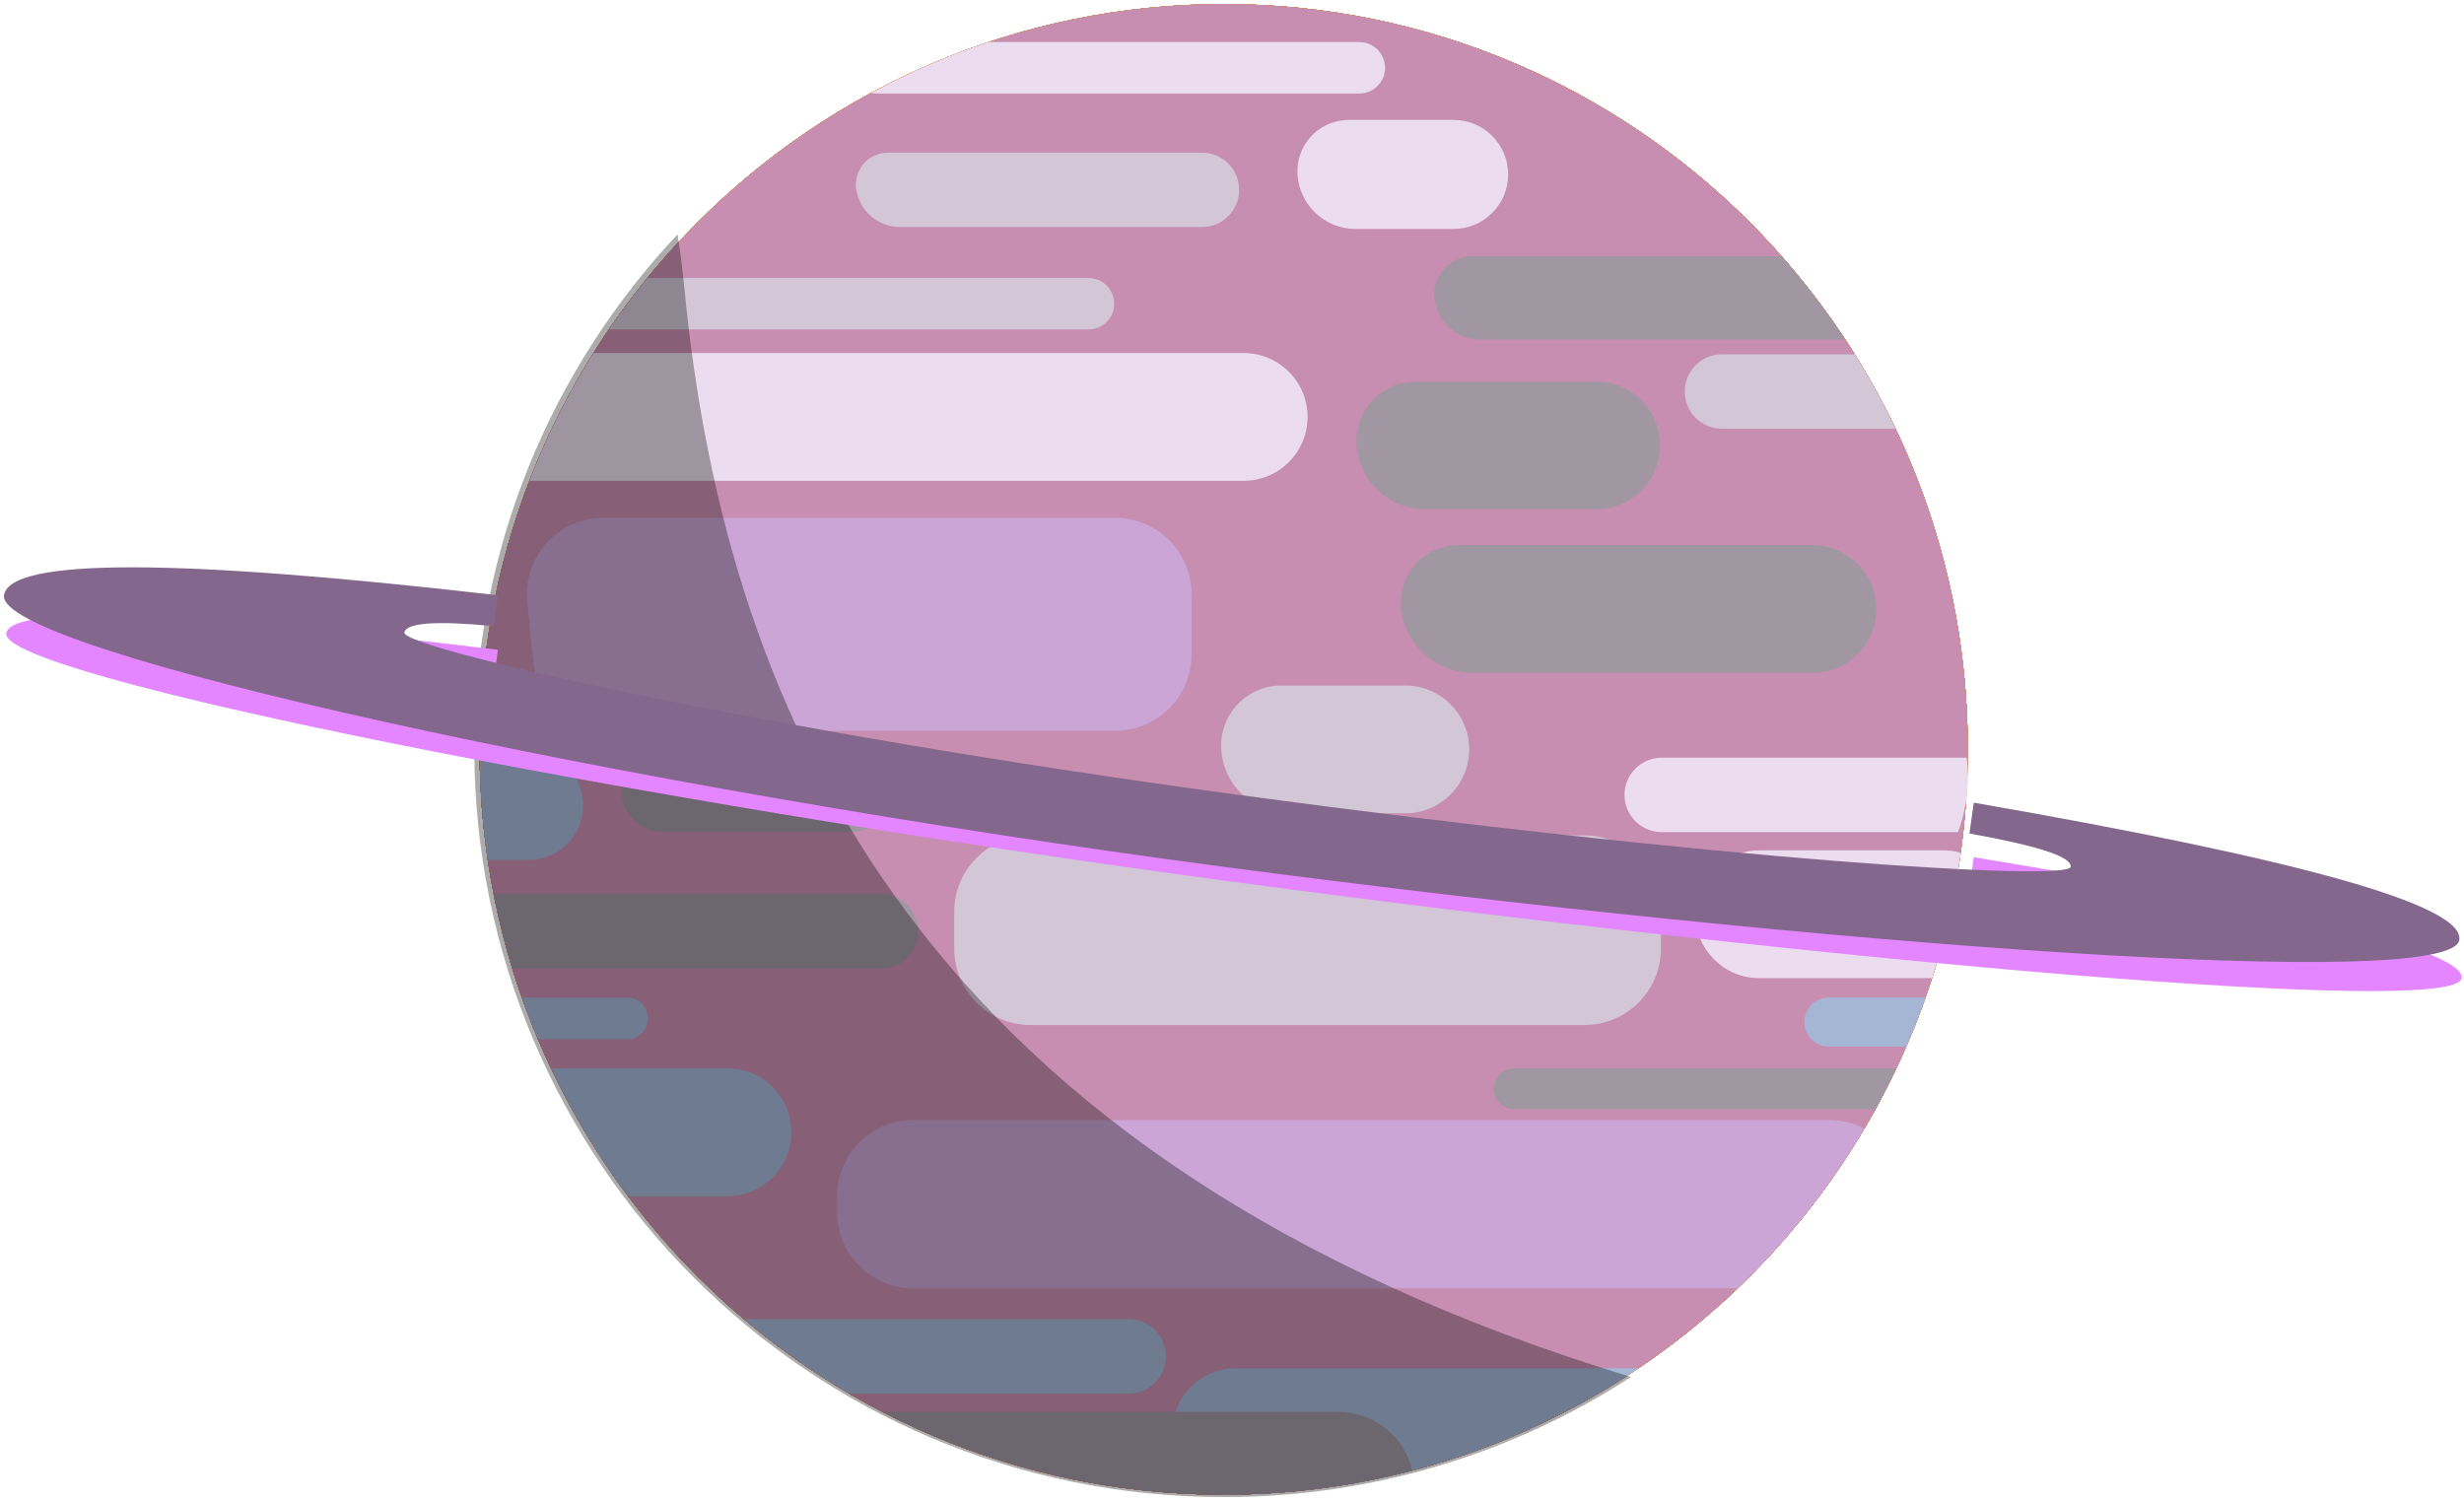
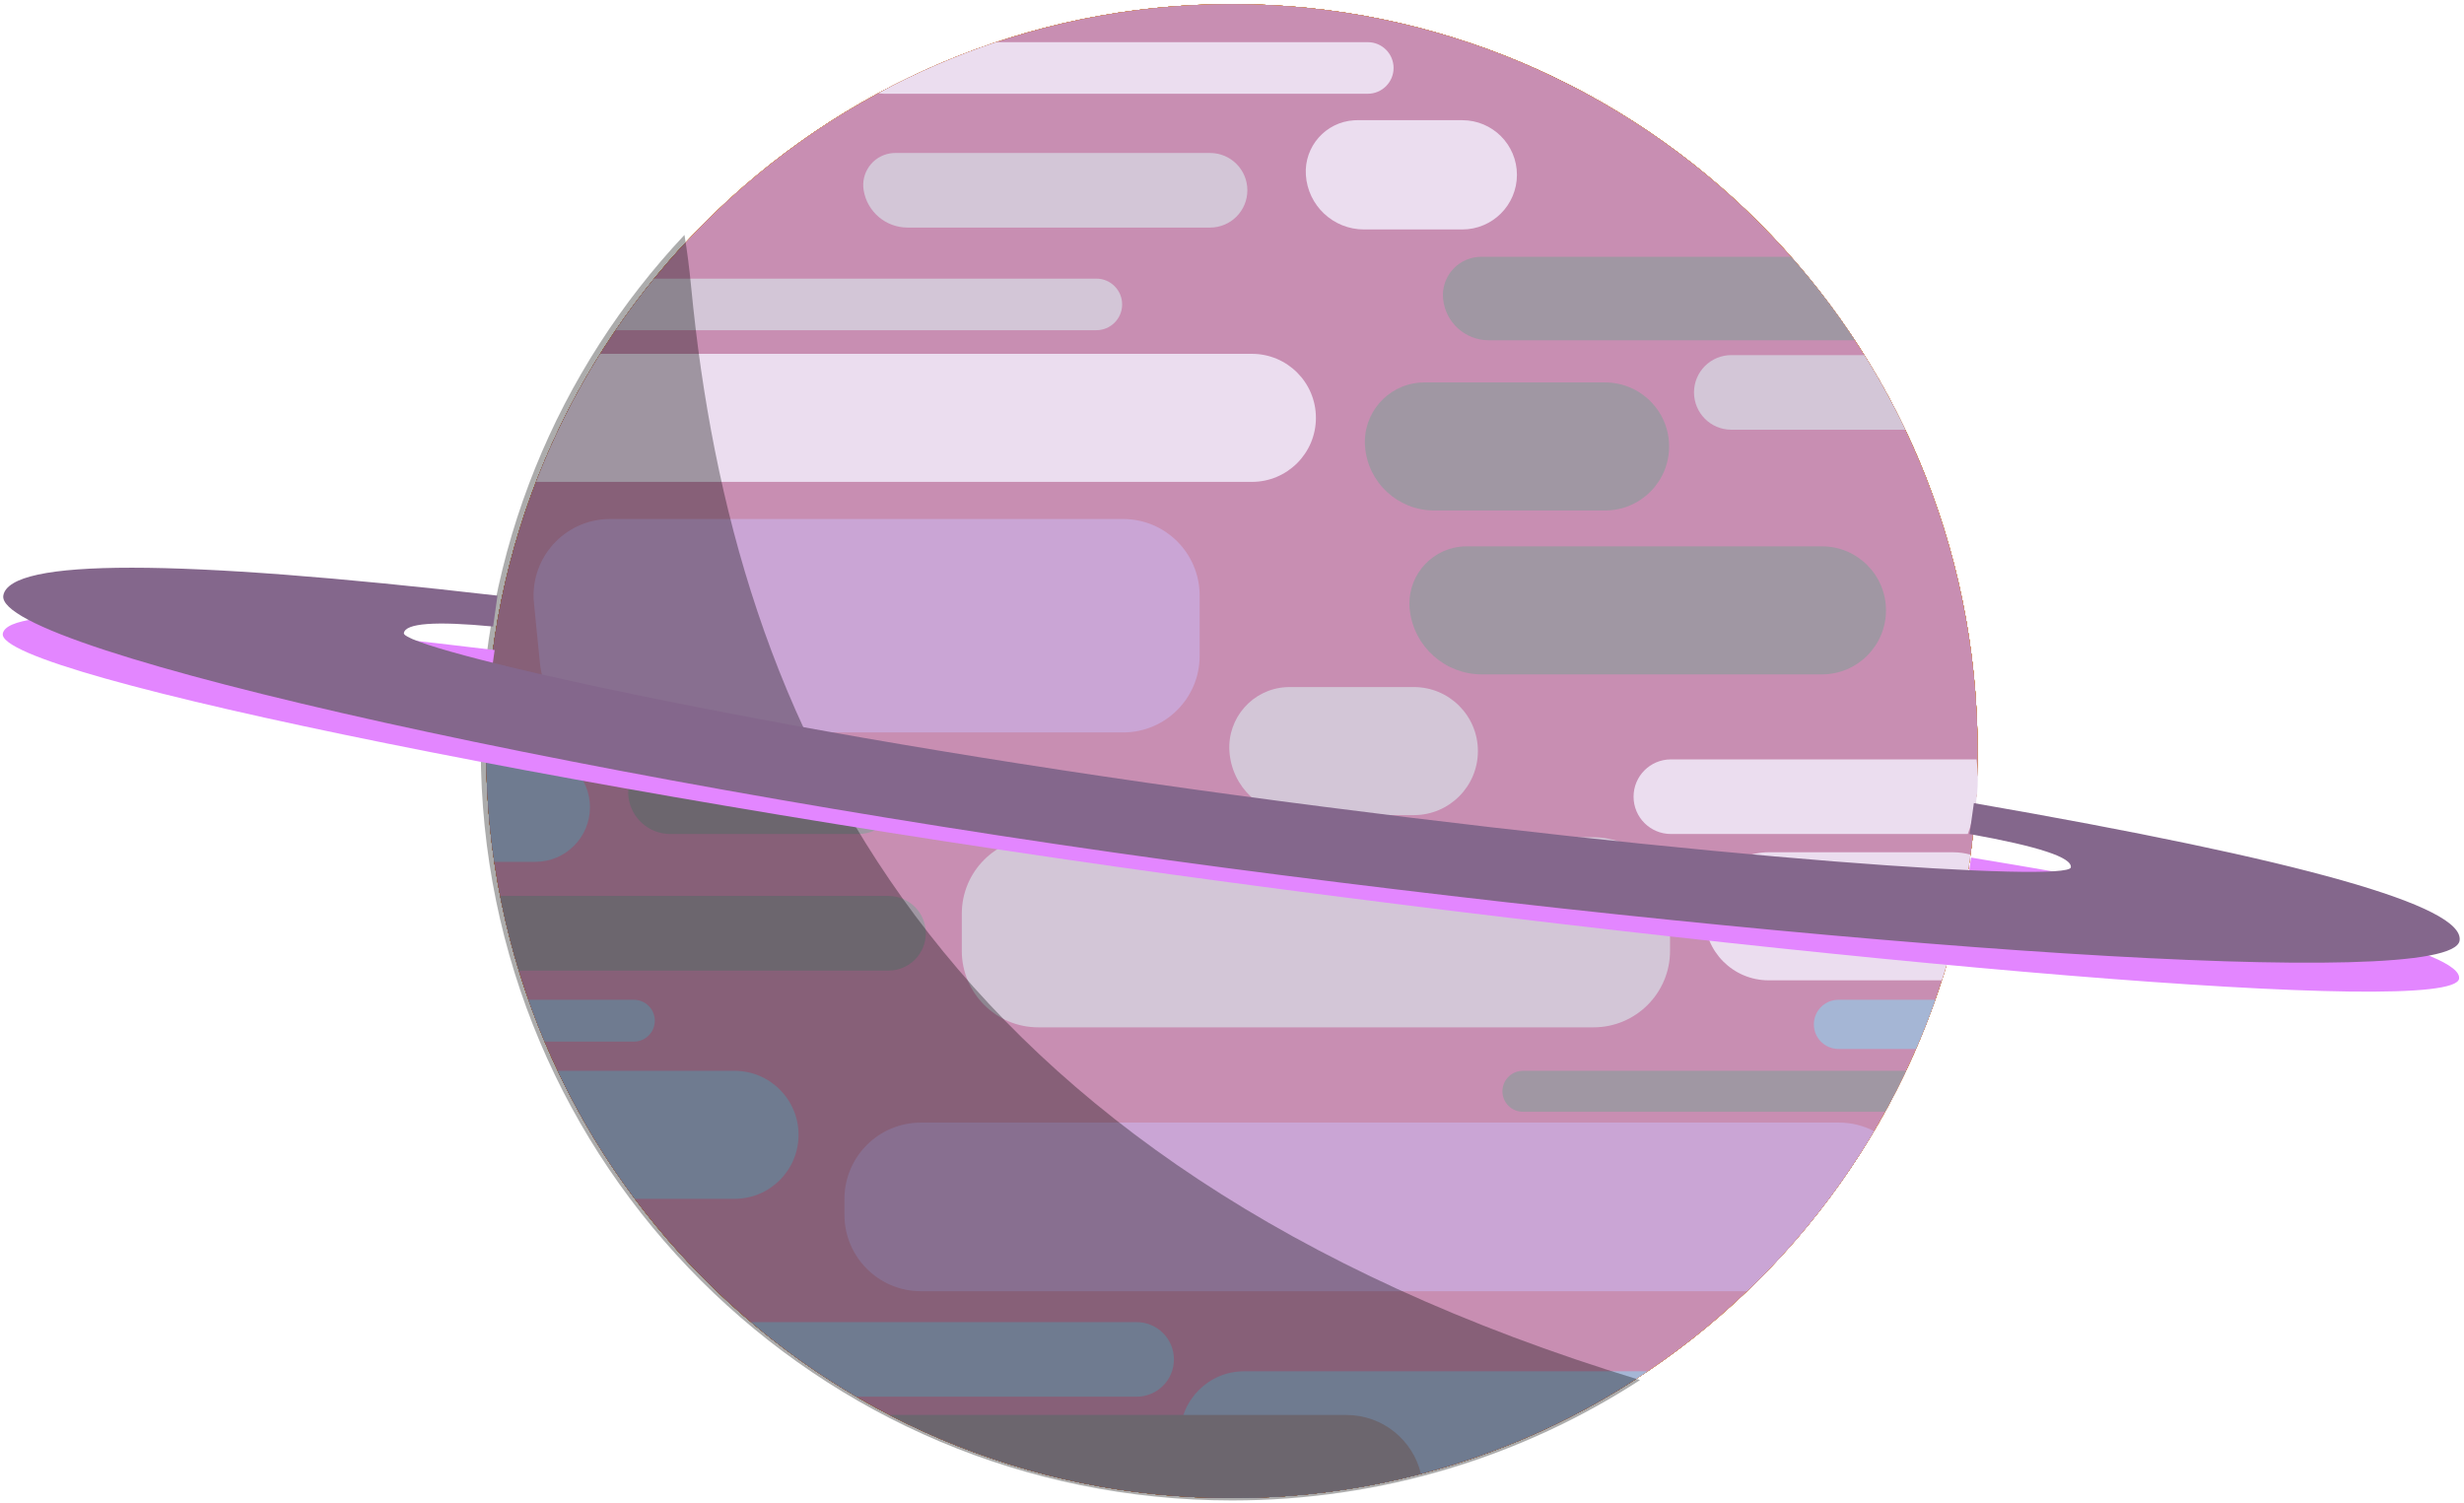
- <svg xmlns="http://www.w3.org/2000/svg" width="452px" height="275px" viewBox="0 0 452 275" version="1.1">
+ <svg xmlns="http://www.w3.org/2000/svg" width="451px" height="275px" viewBox="0 0 451 275" version="1.1">
  <defs />
  <g id="Page-1" stroke="none" stroke-width="1" fill="none" fill-rule="evenodd">
-     <g id="Artboard-Copy-9" transform="translate(-26, -113)">
+     <g id="Artboard-Copy-17" transform="translate(-26, -113)">
      <g id="Group" transform="translate(24, 113)">
-         <ellipse id="Oval-3" fill="#D29055" cx="226.478" cy="137.478" rx="136.494" ry="136.727" />
-         <ellipse id="Oval-3-Copy-2" fill="#D29055" cx="226.478" cy="137.478" rx="136.494" ry="136.727" />
-         <ellipse id="Oval-3-Copy-6" fill="#D29055" cx="226.478" cy="137.478" rx="136.494" ry="136.727" />
-         <ellipse id="Oval-3-Copy-4" fill="#D29055" cx="226.478" cy="137.478" rx="136.494" ry="136.727" />
-         <ellipse id="Oval-3-Copy-12" fill="#D29055" cx="226.478" cy="137.478" rx="136.494" ry="136.727" />
-         <ellipse id="Oval-3-Copy-11" fill="#D29055" cx="226.478" cy="137.478" rx="136.494" ry="136.727" />
-         <ellipse id="Oval-3-Copy-10" fill="#D29055" cx="226.478" cy="137.478" rx="136.494" ry="136.727" />
-         <ellipse id="Oval-3-Copy-8" fill="#D29055" cx="226.478" cy="137.478" rx="136.494" ry="136.727" />
-         <ellipse id="Oval-3-Copy-20" fill="#D29055" cx="226.478" cy="137.478" rx="136.494" ry="136.727" />
-         <ellipse id="Oval-3-Copy-19" fill="#D29055" cx="226.478" cy="137.478" rx="136.494" ry="136.727" />
-         <ellipse id="Oval-3-Copy-18" fill="#D29055" cx="226.478" cy="137.478" rx="136.494" ry="136.727" />
-         <ellipse id="Oval-3-Copy-17" fill="#D29055" cx="226.478" cy="137.478" rx="136.494" ry="136.727" />
-         <ellipse id="Oval-3-Copy-16" fill="#C88EB2" cx="226.478" cy="137.478" rx="136.494" ry="136.727" />
-         <path d="M157.789,255.656 C150.952,251.66 144.493,247.086 138.479,242 L209.044,242 L209.044,242 C212.815,242 215.873,245.057 215.873,248.828 L215.873,248.828 C215.873,252.599 212.815,255.656 209.044,255.656 L157.789,255.656 Z" id="Combined-Shape" fill="#A5B6D5" />
-         <path d="M91.474,157.751 C90.506,151.224 89.998,144.546 89.984,137.751 L98.984,137.751 L98.984,137.751 C104.507,137.751 108.984,142.228 108.984,147.751 L108.984,147.751 C108.984,153.274 104.507,157.751 98.984,157.751 L91.474,157.751 Z" id="Combined-Shape" fill="#A5B6D5" />
-         <path d="M117.216,219.439 C111.762,212.155 107.017,204.308 103.084,196 L135.442,196 L135.442,196 C141.915,196 147.162,201.247 147.162,207.719 L147.162,207.719 L147.162,207.719 C147.162,214.192 141.915,219.439 135.442,219.439 L117.216,219.439 Z" id="Combined-Shape" fill="#A5B6D5" />
-         <path d="M100.694,190.66 C99.633,188.144 98.645,185.59 97.732,183 L117.022,183 L117.022,183 C119.137,183 120.852,184.715 120.852,186.83 L120.852,186.83 C120.852,188.945 119.137,190.66 117.022,190.66 L100.694,190.66 Z" id="Combined-Shape" fill="#A5B6D5" />
-         <path d="M95.972,177.656 C94.606,173.197 93.461,168.641 92.55,164 L163.63,164 L163.63,164 C167.401,164 170.458,167.057 170.458,170.828 L170.458,170.828 C170.458,174.599 167.401,177.656 163.63,177.656 L95.972,177.656 Z" id="Combined-Shape" fill="#A097A3" />
-         <path d="M99.117,88.204 C102.291,79.977 106.237,72.134 110.865,64.765 L230.141,64.765 L230.141,64.765 C236.614,64.765 241.861,70.012 241.861,76.485 L241.861,76.485 L241.861,76.485 C241.861,82.957 236.614,88.204 230.141,88.204 L99.117,88.204 Z" id="Combined-Shape" fill="#EBDDEF" />
-         <path d="M113.697,60.44 C115.914,57.19 118.267,54.04 120.749,51 L201.673,51 L201.673,51 C204.28,51 206.393,53.113 206.393,55.72 L206.393,55.72 C206.393,58.327 204.28,60.44 201.673,60.44 L113.697,60.44 Z" id="Combined-Shape" fill="#D3C6D7" />
-         <path d="M161.79,17.051 C168.644,13.349 175.849,10.218 183.343,7.719 L251.355,7.719 L251.355,7.719 C253.962,7.719 256.075,9.832 256.075,12.439 L256.075,12.439 C256.075,15.046 253.962,17.159 251.355,17.159 L162.924,17.159 C162.538,17.159 162.159,17.122 161.79,17.051 Z" id="Combined-Shape" fill="#EBDDEF" />
-         <path d="M342.238,65 C344.983,69.391 347.487,73.949 349.73,78.656 L317.891,78.656 C314.12,78.656 311.063,75.599 311.063,71.828 L311.063,71.828 L311.063,71.828 C311.063,68.057 314.12,65 317.891,65 L317.891,65 L342.238,65 Z" id="Combined-Shape" fill="#D3C6D7" />
-         <path d="M361.67,156.44 C360.575,164.342 358.807,172.029 356.424,179.439 L324.719,179.439 L324.719,179.439 C318.247,179.439 313,174.192 313,167.719 L313,167.719 L313,167.719 C313,161.247 318.247,156 324.719,156 L324.719,156 L358.478,156 L358.478,156 C359.584,156 360.655,156.153 361.67,156.44 Z" id="Combined-Shape" fill="#EBDDEF" />
-         <path d="M355.224,183 C354.149,186.051 352.969,189.053 351.688,192 L337.5,192 C335.015,192 333,189.985 333,187.5 L333,187.5 L333,187.5 C333,185.015 335.015,183 337.5,183 L337.5,183 L355.224,183 Z" id="Combined-Shape" fill="#A5B6D5" />
-         <path d="M349.872,196 C348.668,198.544 347.387,201.045 346.033,203.5 L279.75,203.5 L279.75,203.5 C277.679,203.5 276,201.821 276,199.75 L276,199.75 L276,199.75 C276,197.679 277.679,196 279.75,196 L279.75,196 L349.872,196 Z" id="Combined-Shape" fill="#A097A3" />
-         <path d="M344.011,207.041 C337.617,217.857 329.778,227.714 320.76,236.345 L169.562,236.345 L169.562,236.345 C161.83,236.345 155.562,230.077 155.562,222.345 L155.562,219.478 C155.562,211.746 161.83,205.478 169.562,205.478 L169.562,205.478 L337.577,205.478 L337.577,205.478 C339.897,205.478 342.084,206.042 344.011,207.041 Z" id="Combined-Shape" fill="#CAA5D5" />
-         <path d="M226.377,274.205 C226.411,274.205 226.444,274.205 226.478,274.205 C254.653,274.205 280.835,265.653 302.577,251 L228.719,251 C222.247,251 217,256.247 217,262.719 L217,262.719 L217,262.719 C217,268.39 221.027,273.12 226.377,274.205 Z" id="Combined-Shape" fill="#A5B6D5" />
-         <path d="M163.86,259 C182.615,268.717 203.907,274.205 226.478,274.205 C238.433,274.205 250.029,272.665 261.08,269.773 C259.623,263.597 254.075,259 247.454,259 L247.454,259 L163.86,259 Z" id="Combined-Shape" fill="#A097A3" />
-         <path d="M362.766,139 C362.926,140.208 363.007,141.426 363.007,142.652 C363.007,146.059 362.381,149.401 361.176,152.656 L306.828,152.656 C303.057,152.656 300,149.599 300,145.828 L300,145.828 L300,145.828 C300,142.057 303.057,139 306.828,139 L306.828,139 L362.766,139 Z" id="Combined-Shape" fill="#EBDDEF" />
-         <rect id="Rectangle-2-Copy-2" fill="#D3C6D7" x="177.043" y="153.261" width="129.634" height="34.783" rx="14" />
-         <path d="M328.814,47 C333.051,51.805 336.955,56.91 340.492,62.281 L273.491,62.281 L273.491,62.281 C269.148,62.281 265.523,58.966 265.135,54.64 L265.135,54.64 L265.135,54.64 C264.79,50.782 267.637,47.374 271.496,47.028 C271.704,47.009 271.913,47 272.122,47 L272.122,47 L328.814,47 Z" id="Combined-Shape" fill="#A097A3" />
-         <path d="M112.664,95 L206.577,95 L206.577,95 C214.309,95 220.577,101.268 220.577,109 L220.577,120.065 L220.577,120.065 C220.577,127.797 214.309,134.065 206.577,134.065 L113.768,134.065 L113.768,134.065 C106.574,134.065 100.551,128.613 99.837,121.455 L98.733,110.39 L98.733,110.39 C97.966,102.696 103.581,95.837 111.274,95.069 C111.736,95.023 112.2,95 112.664,95 Z" id="Rectangle-2-Copy-12" fill="#CAA5D5" />
-         <path d="M237.039,125.759 L259.789,125.759 L259.789,125.759 C266.262,125.759 271.509,131.006 271.509,137.478 L271.509,137.478 L271.509,137.478 C271.509,143.951 266.262,149.198 259.789,149.198 L238.499,149.198 L238.499,149.198 C231.899,149.198 226.437,144.065 226.027,137.478 L226.027,137.478 L226.027,137.478 C225.648,131.396 230.271,126.159 236.353,125.78 C236.582,125.766 236.81,125.759 237.039,125.759 Z" id="Rectangle-2-Copy-18" fill="#D3C6D7" />
-         <path d="M261.711,70 L294.789,70 L294.789,70 C301.262,70 306.509,75.247 306.509,81.719 L306.509,81.719 L306.509,81.719 C306.509,88.192 301.262,93.439 294.789,93.439 L263.497,93.439 L263.497,93.439 C256.867,93.439 251.355,88.331 250.851,81.719 L250.851,81.719 L250.851,81.719 C250.394,75.721 254.886,70.489 260.884,70.031 C261.159,70.011 261.435,70 261.711,70 Z" id="Rectangle-2-Copy-30" fill="#A097A3" />
-         <path d="M122.113,139 L158.17,139 L158.17,139 C161.941,139 164.998,142.057 164.998,145.828 L164.998,145.828 L164.998,145.828 C164.998,149.599 161.941,152.656 158.17,152.656 L123.684,152.656 L123.684,152.656 C119.768,152.656 116.473,149.719 116.025,145.828 L116.025,145.828 L116.025,145.828 C115.638,142.466 118.05,139.427 121.412,139.04 C121.645,139.013 121.879,139 122.113,139 Z" id="Rectangle-2-Copy-32" fill="#A097A3" />
-         <path d="M164.873,28 L222.485,28 L222.485,28 C226.257,28 229.314,31.057 229.314,34.828 L229.314,34.828 L229.314,34.828 C229.314,38.599 226.257,41.656 222.485,41.656 L167.127,41.656 L167.127,41.656 C163.135,41.656 159.729,38.767 159.079,34.828 L159.079,34.828 L159.079,34.828 C158.551,31.628 160.717,28.607 163.917,28.078 C164.233,28.026 164.552,28 164.873,28 Z" id="Rectangle-2-Copy-33" fill="#D3C6D7" />
-         <path d="M249.418,22 L268.654,22 L268.654,22 C274.177,22 278.654,26.477 278.654,32 L278.654,32 L278.654,32 C278.654,37.523 274.177,42 268.654,42 L250.658,42 L250.658,42 C245.027,42 240.367,37.62 240.018,32 L240.018,32 L240.018,32 C239.697,26.809 243.644,22.34 248.835,22.018 C249.029,22.006 249.223,22 249.418,22 Z" id="Rectangle-2-Copy-35" fill="#EBDDEF" />
-         <path d="M269.449,100 L334.481,100 L334.481,100 C340.953,100 346.2,105.247 346.2,111.719 L346.2,111.719 L346.2,111.719 C346.2,118.192 340.953,123.439 334.481,123.439 L272.246,123.439 L272.246,123.439 C265.513,123.439 259.843,118.405 259.045,111.719 L259.045,111.719 L259.045,111.719 C258.36,105.973 262.462,100.76 268.208,100.074 C268.62,100.025 269.034,100 269.449,100 Z" id="Rectangle-2-Copy-31" fill="#A097A3" />
-         <path d="M126.283,43 C103.163,67.602 89,100.718 89,137.143 C89,213.082 150.561,274.643 226.5,274.643 C254.036,274.643 279.682,266.549 301.187,252.61 C171.481,213.127 135.187,132.357 127.515,52.6 C127.178,49.092 126.767,45.892 126.283,43 Z" id="Combined-Shape" fill="#000000" opacity="0.326" />
-         <path d="M90.375,142.588 C79.698,142.947 74.351,143.826 74.333,145.224 C74.306,147.322 139.892,151.78 229.428,151.435 C318.965,151.089 382.984,147.31 383.004,145.224 C383.017,143.834 376.602,142.955 363.76,142.588 L363.76,138.251 C424.919,139.751 455.487,142.926 455.465,147.775 C455.431,155.048 340.974,160.922 229.428,161.638 C117.883,162.354 0.198,155.605 0.643,147.775 C0.94,142.554 30.85,139.38 90.375,138.251 L90.375,142.588 Z" id="Path-3" fill="#E386FF" transform="translate(228.0534, 149.9709) rotate(8) translate(-228.0534, -149.9709) " />
-         <path d="M89.858,133.926 C79.181,134.399 73.834,135.557 73.816,137.398 C73.789,140.16 139.375,146.032 228.911,145.577 C318.448,145.121 382.467,140.144 382.487,137.398 C382.5,135.567 376.086,134.41 363.243,133.926 L363.243,128.215 C424.402,130.191 454.97,134.371 454.948,140.756 C454.914,150.335 340.457,158.071 228.911,159.014 C117.366,159.956 -0.319,151.069 0.126,140.756 C0.423,133.882 30.333,129.701 89.858,128.215 L89.858,133.926 Z" id="Path-3-Copy" fill="#84678C" transform="translate(227.5365, 143.6489) rotate(8) translate(-227.5365, -143.6489) " />
+         <g id="Group-2" transform="translate(90, 0)">
+           <ellipse id="Oval-3" fill="#D29055" cx="137.478" cy="137.478" rx="136.494" ry="136.727" />
+           <ellipse id="Oval-3-Copy-2" fill="#D29055" cx="137.478" cy="137.478" rx="136.494" ry="136.727" />
+           <ellipse id="Oval-3-Copy-6" fill="#D29055" cx="137.478" cy="137.478" rx="136.494" ry="136.727" />
+           <ellipse id="Oval-3-Copy-4" fill="#D29055" cx="137.478" cy="137.478" rx="136.494" ry="136.727" />
+           <ellipse id="Oval-3-Copy-12" fill="#D29055" cx="137.478" cy="137.478" rx="136.494" ry="136.727" />
+           <ellipse id="Oval-3-Copy-11" fill="#D29055" cx="137.478" cy="137.478" rx="136.494" ry="136.727" />
+           <ellipse id="Oval-3-Copy-10" fill="#D29055" cx="137.478" cy="137.478" rx="136.494" ry="136.727" />
+           <ellipse id="Oval-3-Copy-8" fill="#D29055" cx="137.478" cy="137.478" rx="136.494" ry="136.727" />
+           <ellipse id="Oval-3-Copy-20" fill="#D29055" cx="137.478" cy="137.478" rx="136.494" ry="136.727" />
+           <ellipse id="Oval-3-Copy-19" fill="#D29055" cx="137.478" cy="137.478" rx="136.494" ry="136.727" />
+           <ellipse id="Oval-3-Copy-18" fill="#D29055" cx="137.478" cy="137.478" rx="136.494" ry="136.727" />
+           <ellipse id="Oval-3-Copy-17" fill="#D29055" cx="137.478" cy="137.478" rx="136.494" ry="136.727" />
+           <ellipse id="Oval-3-Copy-16" fill="#C88EB2" cx="137.478" cy="137.478" rx="136.494" ry="136.727" />
+           <path d="M68.789,255.656 C61.952,251.66 55.493,247.086 49.479,242 L120.044,242 C123.815,242 126.873,245.057 126.873,248.828 C126.873,252.599 123.815,255.656 120.044,255.656 L68.789,255.656 Z" id="Combined-Shape" fill="#A5B6D5" />
+           <path d="M2.474,157.751 C1.506,151.224 0.998,144.546 0.984,137.751 L9.984,137.751 C15.507,137.751 19.984,142.228 19.984,147.751 C19.984,153.274 15.507,157.751 9.984,157.751 L2.474,157.751 Z" id="Combined-Shape" fill="#A5B6D5" />
+           <path d="M28.216,219.439 C22.762,212.155 18.017,204.308 14.084,196 L46.442,196 C52.915,196 58.162,201.247 58.162,207.719 C58.162,214.192 52.915,219.439 46.442,219.439 L28.216,219.439 Z" id="Combined-Shape" fill="#A5B6D5" />
+           <path d="M11.694,190.66 C10.633,188.144 9.645,185.59 8.732,183 L28.022,183 C30.137,183 31.852,184.715 31.852,186.83 C31.852,188.945 30.137,190.66 28.022,190.66 L11.694,190.66 Z" id="Combined-Shape" fill="#A5B6D5" />
+           <path d="M6.972,177.656 C5.606,173.197 4.461,168.641 3.55,164 L74.63,164 C78.401,164 81.458,167.057 81.458,170.828 C81.458,174.599 78.401,177.656 74.63,177.656 L6.972,177.656 Z" id="Combined-Shape" fill="#A097A3" />
+           <path d="M10.117,88.204 C13.291,79.977 17.237,72.134 21.865,64.765 L141.141,64.765 C147.614,64.765 152.861,70.012 152.861,76.485 C152.861,82.957 147.614,88.204 141.141,88.204 L10.117,88.204 Z" id="Combined-Shape" fill="#EBDDEF" />
+           <path d="M24.697,60.44 C26.914,57.19 29.267,54.04 31.749,51 L112.673,51 C115.28,51 117.393,53.113 117.393,55.72 C117.393,58.327 115.28,60.44 112.673,60.44 L24.697,60.44 Z" id="Combined-Shape" fill="#D3C6D7" />
+           <path d="M72.79,17.051 C79.644,13.349 86.849,10.218 94.343,7.719 L162.355,7.719 C164.962,7.719 167.075,9.832 167.075,12.439 C167.075,15.046 164.962,17.159 162.355,17.159 L73.924,17.159 C73.538,17.159 73.159,17.122 72.79,17.051 Z" id="Combined-Shape" fill="#EBDDEF" />
+           <path d="M253.238,65 C255.983,69.391 258.487,73.949 260.73,78.656 L228.891,78.656 C225.12,78.656 222.063,75.599 222.063,71.828 C222.063,68.057 225.12,65 228.891,65 L253.238,65 Z" id="Combined-Shape" fill="#D3C6D7" />
+           <path d="M272.67,156.44 C271.575,164.342 269.807,172.029 267.424,179.439 L235.719,179.439 C229.247,179.439 224,174.192 224,167.719 C224,161.247 229.247,156 235.719,156 L269.478,156 C270.584,156 271.655,156.153 272.67,156.44 Z" id="Combined-Shape" fill="#EBDDEF" />
+           <path d="M266.224,183 C265.149,186.051 263.969,189.053 262.688,192 L248.5,192 C246.015,192 244,189.985 244,187.5 C244,185.015 246.015,183 248.5,183 L266.224,183 Z" id="Combined-Shape" fill="#A5B6D5" />
+           <path d="M260.872,196 C259.668,198.544 258.387,201.045 257.033,203.5 L190.75,203.5 C188.679,203.5 187,201.821 187,199.75 C187,197.679 188.679,196 190.75,196 L260.872,196 Z" id="Combined-Shape" fill="#A097A3" />
+           <path d="M255.011,207.041 C248.617,217.857 240.778,227.714 231.76,236.345 L80.562,236.345 C72.83,236.345 66.562,230.077 66.562,222.345 L66.562,219.478 C66.562,211.746 72.83,205.478 80.562,205.478 L248.577,205.478 C250.897,205.478 253.084,206.042 255.011,207.041 Z" id="Combined-Shape" fill="#CAA5D5" />
+           <path d="M137.377,274.205 C132.027,273.12 128,268.39 128,262.719 C128,256.247 133.247,251 139.719,251 L213.577,251 C191.835,265.653 165.653,274.205 137.478,274.205 C137.444,274.205 137.411,274.205 137.377,274.205 Z" id="Combined-Shape" fill="#A5B6D5" />
+           <path d="M74.86,259 L158.454,259 C165.075,259 170.623,263.597 172.08,269.773 C161.029,272.665 149.433,274.205 137.478,274.205 C114.907,274.205 93.615,268.717 74.86,259 Z" id="Combined-Shape" fill="#A097A3" />
+           <path d="M273.766,139 C273.926,140.208 274.007,141.426 274.007,142.652 C274.007,146.059 273.381,149.401 272.176,152.656 L217.828,152.656 C214.057,152.656 211,149.599 211,145.828 C211,142.057 214.057,139 217.828,139 L273.766,139 Z" id="Combined-Shape" fill="#EBDDEF" />
+           <rect id="Rectangle-2-Copy-2" fill="#D3C6D7" x="88.043" y="153.261" width="129.634" height="34.783" rx="14" />
+           <path d="M239.814,47 C244.051,51.805 247.955,56.91 251.492,62.281 L184.491,62.281 C180.148,62.281 176.523,58.966 176.135,54.64 C175.79,50.782 178.637,47.374 182.496,47.028 C182.704,47.009 182.913,47 183.122,47 L239.814,47 Z" id="Combined-Shape" fill="#A097A3" />
+           <path d="M23.664,95 L117.577,95 C125.309,95 131.577,101.268 131.577,109 L131.577,120.065 C131.577,127.797 125.309,134.065 117.577,134.065 L24.768,134.065 C17.574,134.065 11.551,128.613 10.837,121.455 L9.733,110.39 C8.966,102.696 14.581,95.837 22.274,95.069 C22.736,95.023 23.2,95 23.664,95 Z" id="Rectangle-2-Copy-12" fill="#CAA5D5" />
+           <path d="M148.039,125.759 L170.789,125.759 C177.262,125.759 182.509,131.006 182.509,137.478 L182.509,137.478 C182.509,143.951 177.262,149.198 170.789,149.198 L149.499,149.198 C142.899,149.198 137.437,144.065 137.027,137.478 L137.027,137.478 C136.648,131.396 141.271,126.159 147.353,125.78 C147.582,125.766 147.81,125.759 148.039,125.759 Z" id="Rectangle-2-Copy-18" fill="#D3C6D7" />
+           <path d="M172.711,70 L205.789,70 C212.262,70 217.509,75.247 217.509,81.719 L217.509,81.719 C217.509,88.192 212.262,93.439 205.789,93.439 L174.497,93.439 C167.867,93.439 162.355,88.331 161.851,81.719 L161.851,81.719 C161.394,75.721 165.886,70.489 171.884,70.031 C172.159,70.011 172.435,70 172.711,70 Z" id="Rectangle-2-Copy-30" fill="#A097A3" />
+           <path d="M33.113,139 L69.17,139 C72.941,139 75.998,142.057 75.998,145.828 L75.998,145.828 C75.998,149.599 72.941,152.656 69.17,152.656 L34.684,152.656 C30.768,152.656 27.473,149.719 27.025,145.828 L27.025,145.828 C26.638,142.466 29.05,139.427 32.412,139.04 C32.645,139.013 32.879,139 33.113,139 Z" id="Rectangle-2-Copy-32" fill="#A097A3" />
+           <path d="M75.873,28 L133.485,28 C137.257,28 140.314,31.057 140.314,34.828 L140.314,34.828 C140.314,38.599 137.257,41.656 133.485,41.656 L78.127,41.656 C74.135,41.656 70.729,38.767 70.079,34.828 L70.079,34.828 C69.551,31.628 71.717,28.607 74.917,28.078 C75.233,28.026 75.552,28 75.873,28 Z" id="Rectangle-2-Copy-33" fill="#D3C6D7" />
+           <path d="M160.418,22 L179.654,22 C185.177,22 189.654,26.477 189.654,32 L189.654,32 C189.654,37.523 185.177,42 179.654,42 L161.658,42 C156.027,42 151.367,37.62 151.018,32 L151.018,32 C150.697,26.809 154.644,22.34 159.835,22.018 C160.029,22.006 160.223,22 160.418,22 Z" id="Rectangle-2-Copy-35" fill="#EBDDEF" />
+           <path d="M180.449,100 L245.481,100 C251.953,100 257.2,105.247 257.2,111.719 L257.2,111.719 C257.2,118.192 251.953,123.439 245.481,123.439 L183.246,123.439 C176.513,123.439 170.843,118.405 170.045,111.719 L170.045,111.719 C169.36,105.973 173.462,100.76 179.208,100.074 C179.62,100.025 180.034,100 180.449,100 Z" id="Rectangle-2-Copy-31" fill="#A097A3" />
+           <path d="M37.283,43 C37.767,45.892 38.178,49.092 38.515,52.6 C46.187,132.357 82.481,213.127 212.187,252.61 C190.682,266.549 165.036,274.643 137.5,274.643 C61.561,274.643 0,213.082 0,137.143 C0,100.718 14.163,67.602 37.283,43 Z" id="Combined-Shape" fill="#000000" opacity="0.326" />
+         </g>
+         <path d="M89.57,142.336 C78.913,142.696 73.575,143.575 73.558,144.973 C73.531,147.07 138.998,151.529 228.372,151.183 C317.747,150.838 381.65,147.058 381.67,144.973 C381.683,143.583 375.28,142.704 362.461,142.336 L362.461,138 C423.51,139.5 454.023,142.674 454,147.523 C453.966,154.796 339.716,160.671 228.372,161.387 C117.029,162.103 -0.443,155.354 0.001,147.523 C0.297,142.303 30.154,139.128 89.57,138 L89.57,142.336 Z" id="Path-3" fill="#E386FF" transform="translate(227, 149.7194) rotate(8) translate(-227, -149.7194) " />
+         <path d="M89.57,133.711 C78.913,134.184 73.575,135.341 73.558,137.183 C73.531,139.945 138.998,145.817 228.372,145.361 C317.747,144.906 381.65,139.929 381.67,137.183 C381.683,135.352 375.28,134.195 362.461,133.711 L362.461,128 C423.51,129.975 454.023,134.156 454,140.541 C453.966,150.119 339.716,157.856 228.372,158.798 C117.029,159.741 -0.443,150.853 0.001,140.541 C0.297,133.666 30.154,129.486 89.57,128 L89.57,133.711 Z" id="Path-3-Copy" fill="#84678C" transform="translate(227, 143.4335) rotate(8) translate(-227, -143.4335) " />
      </g>
    </g>
  </g>
</svg>
